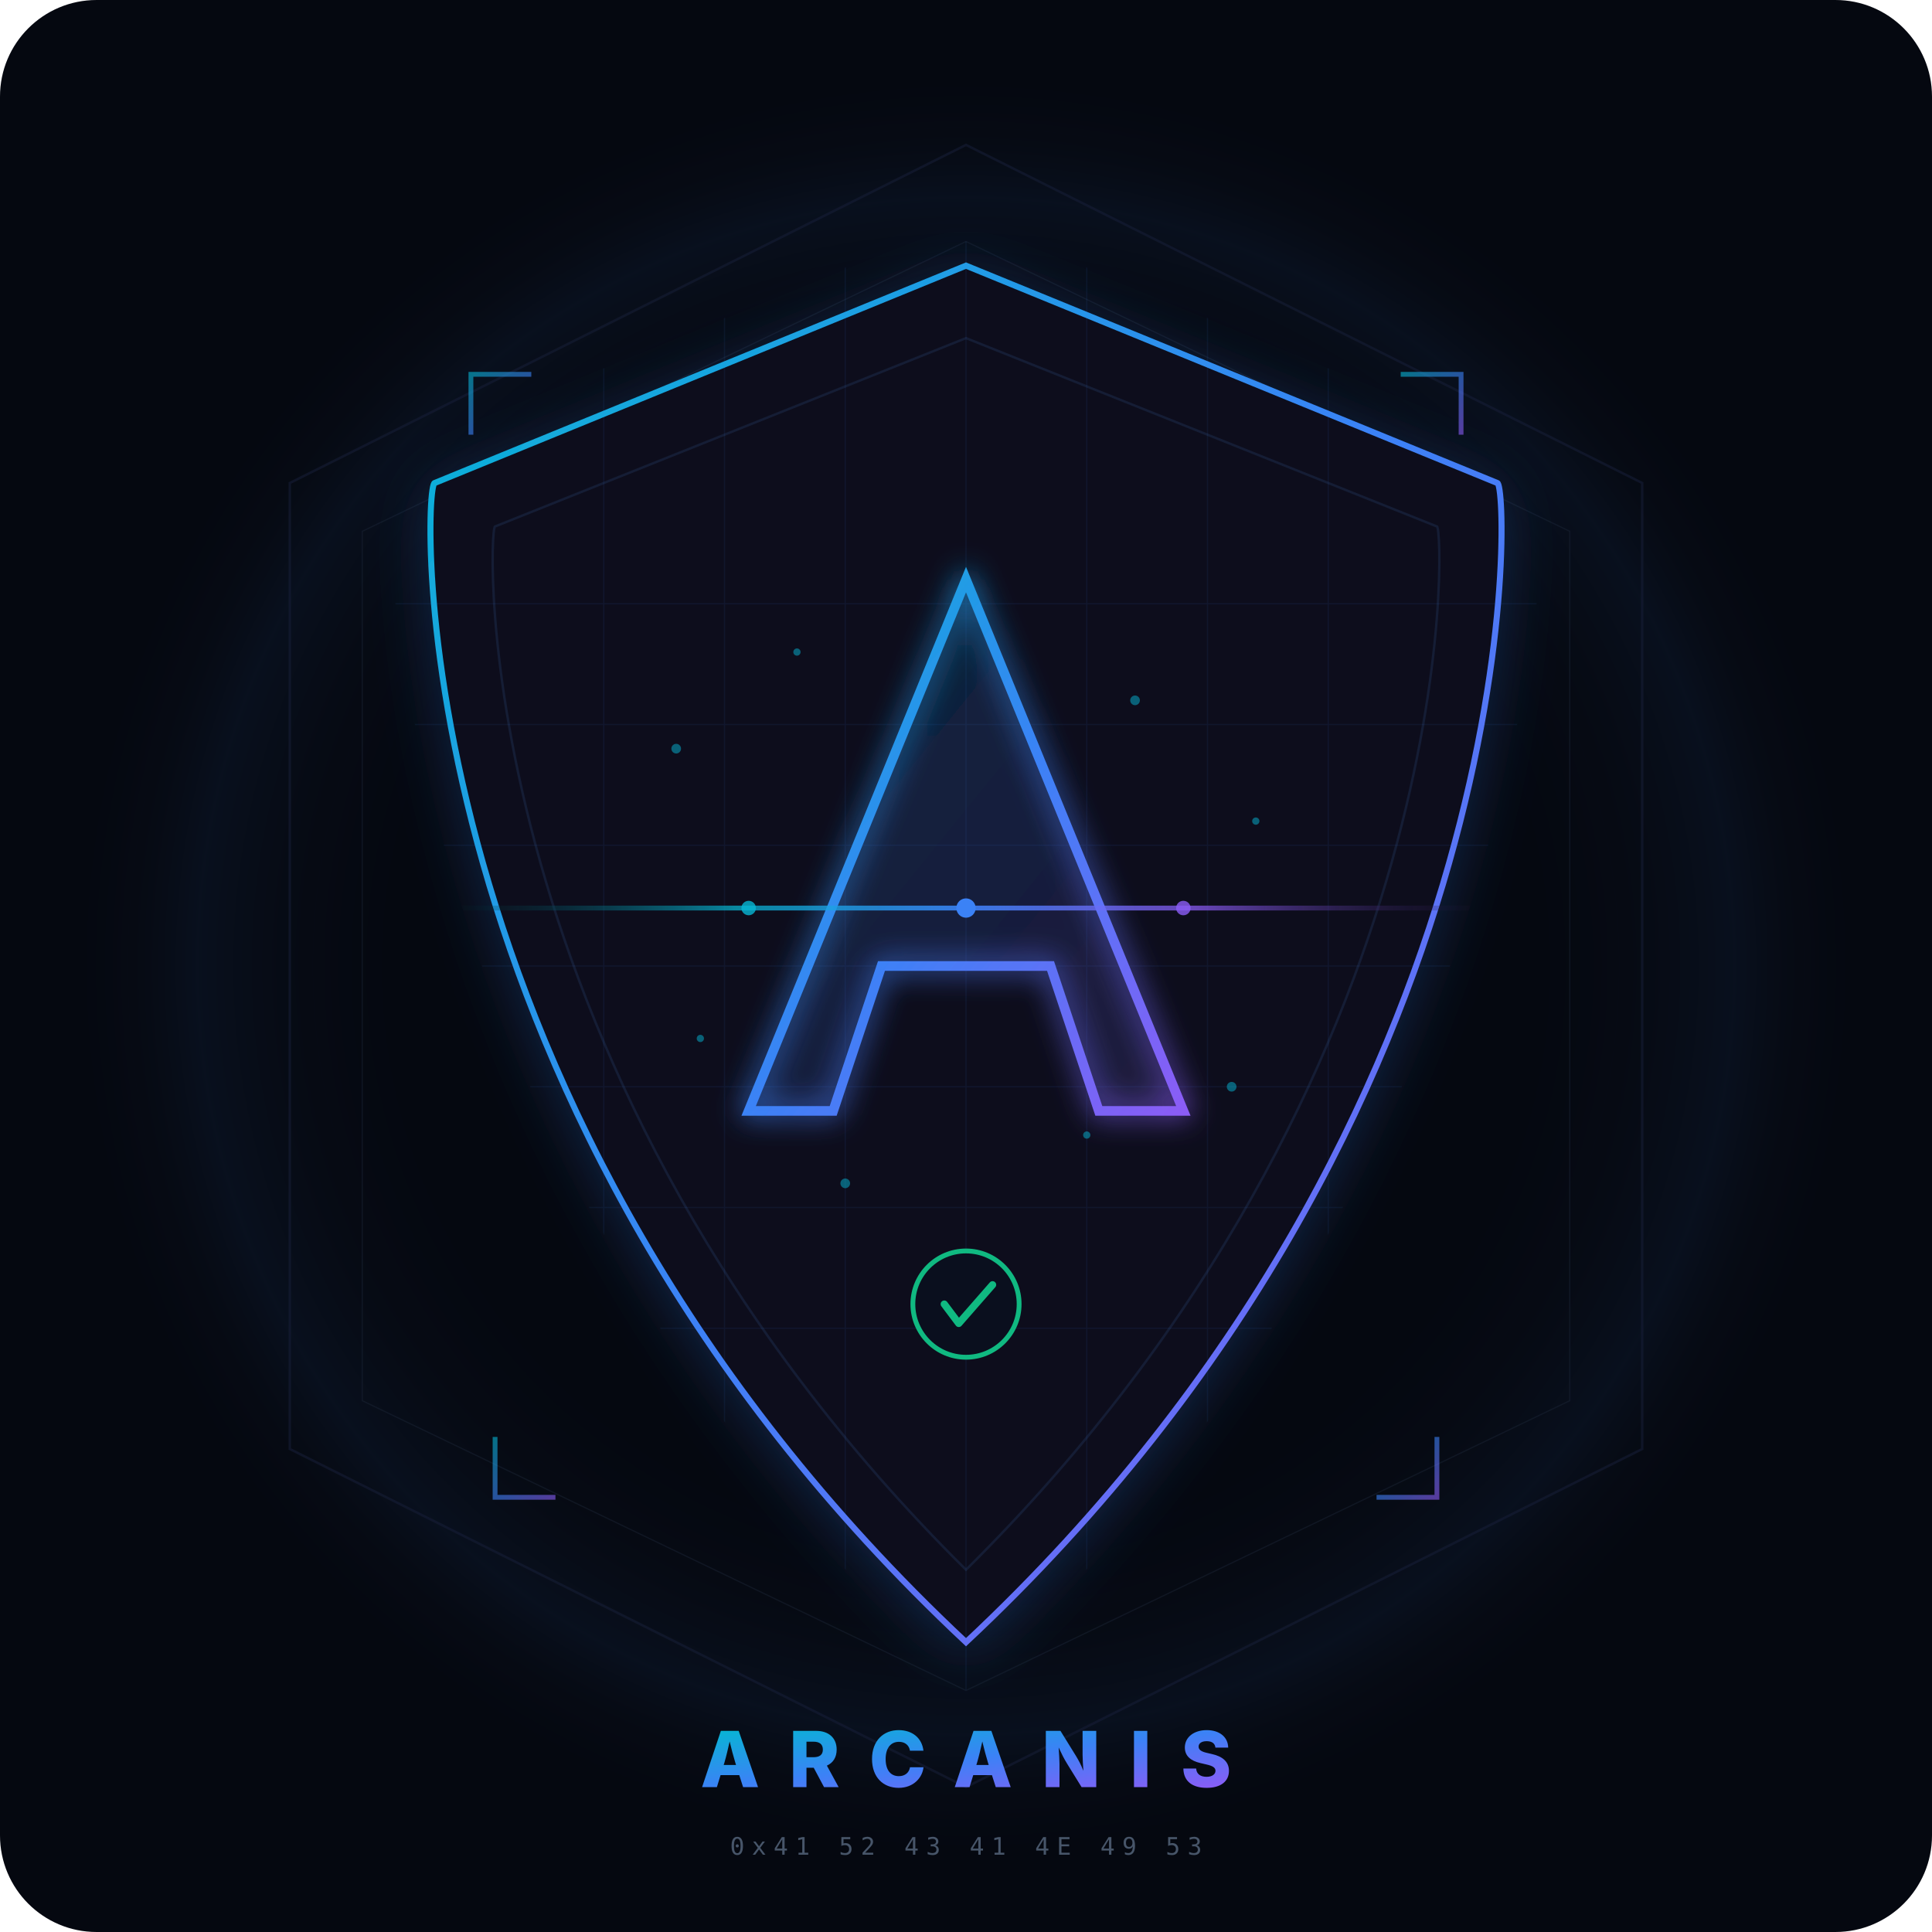
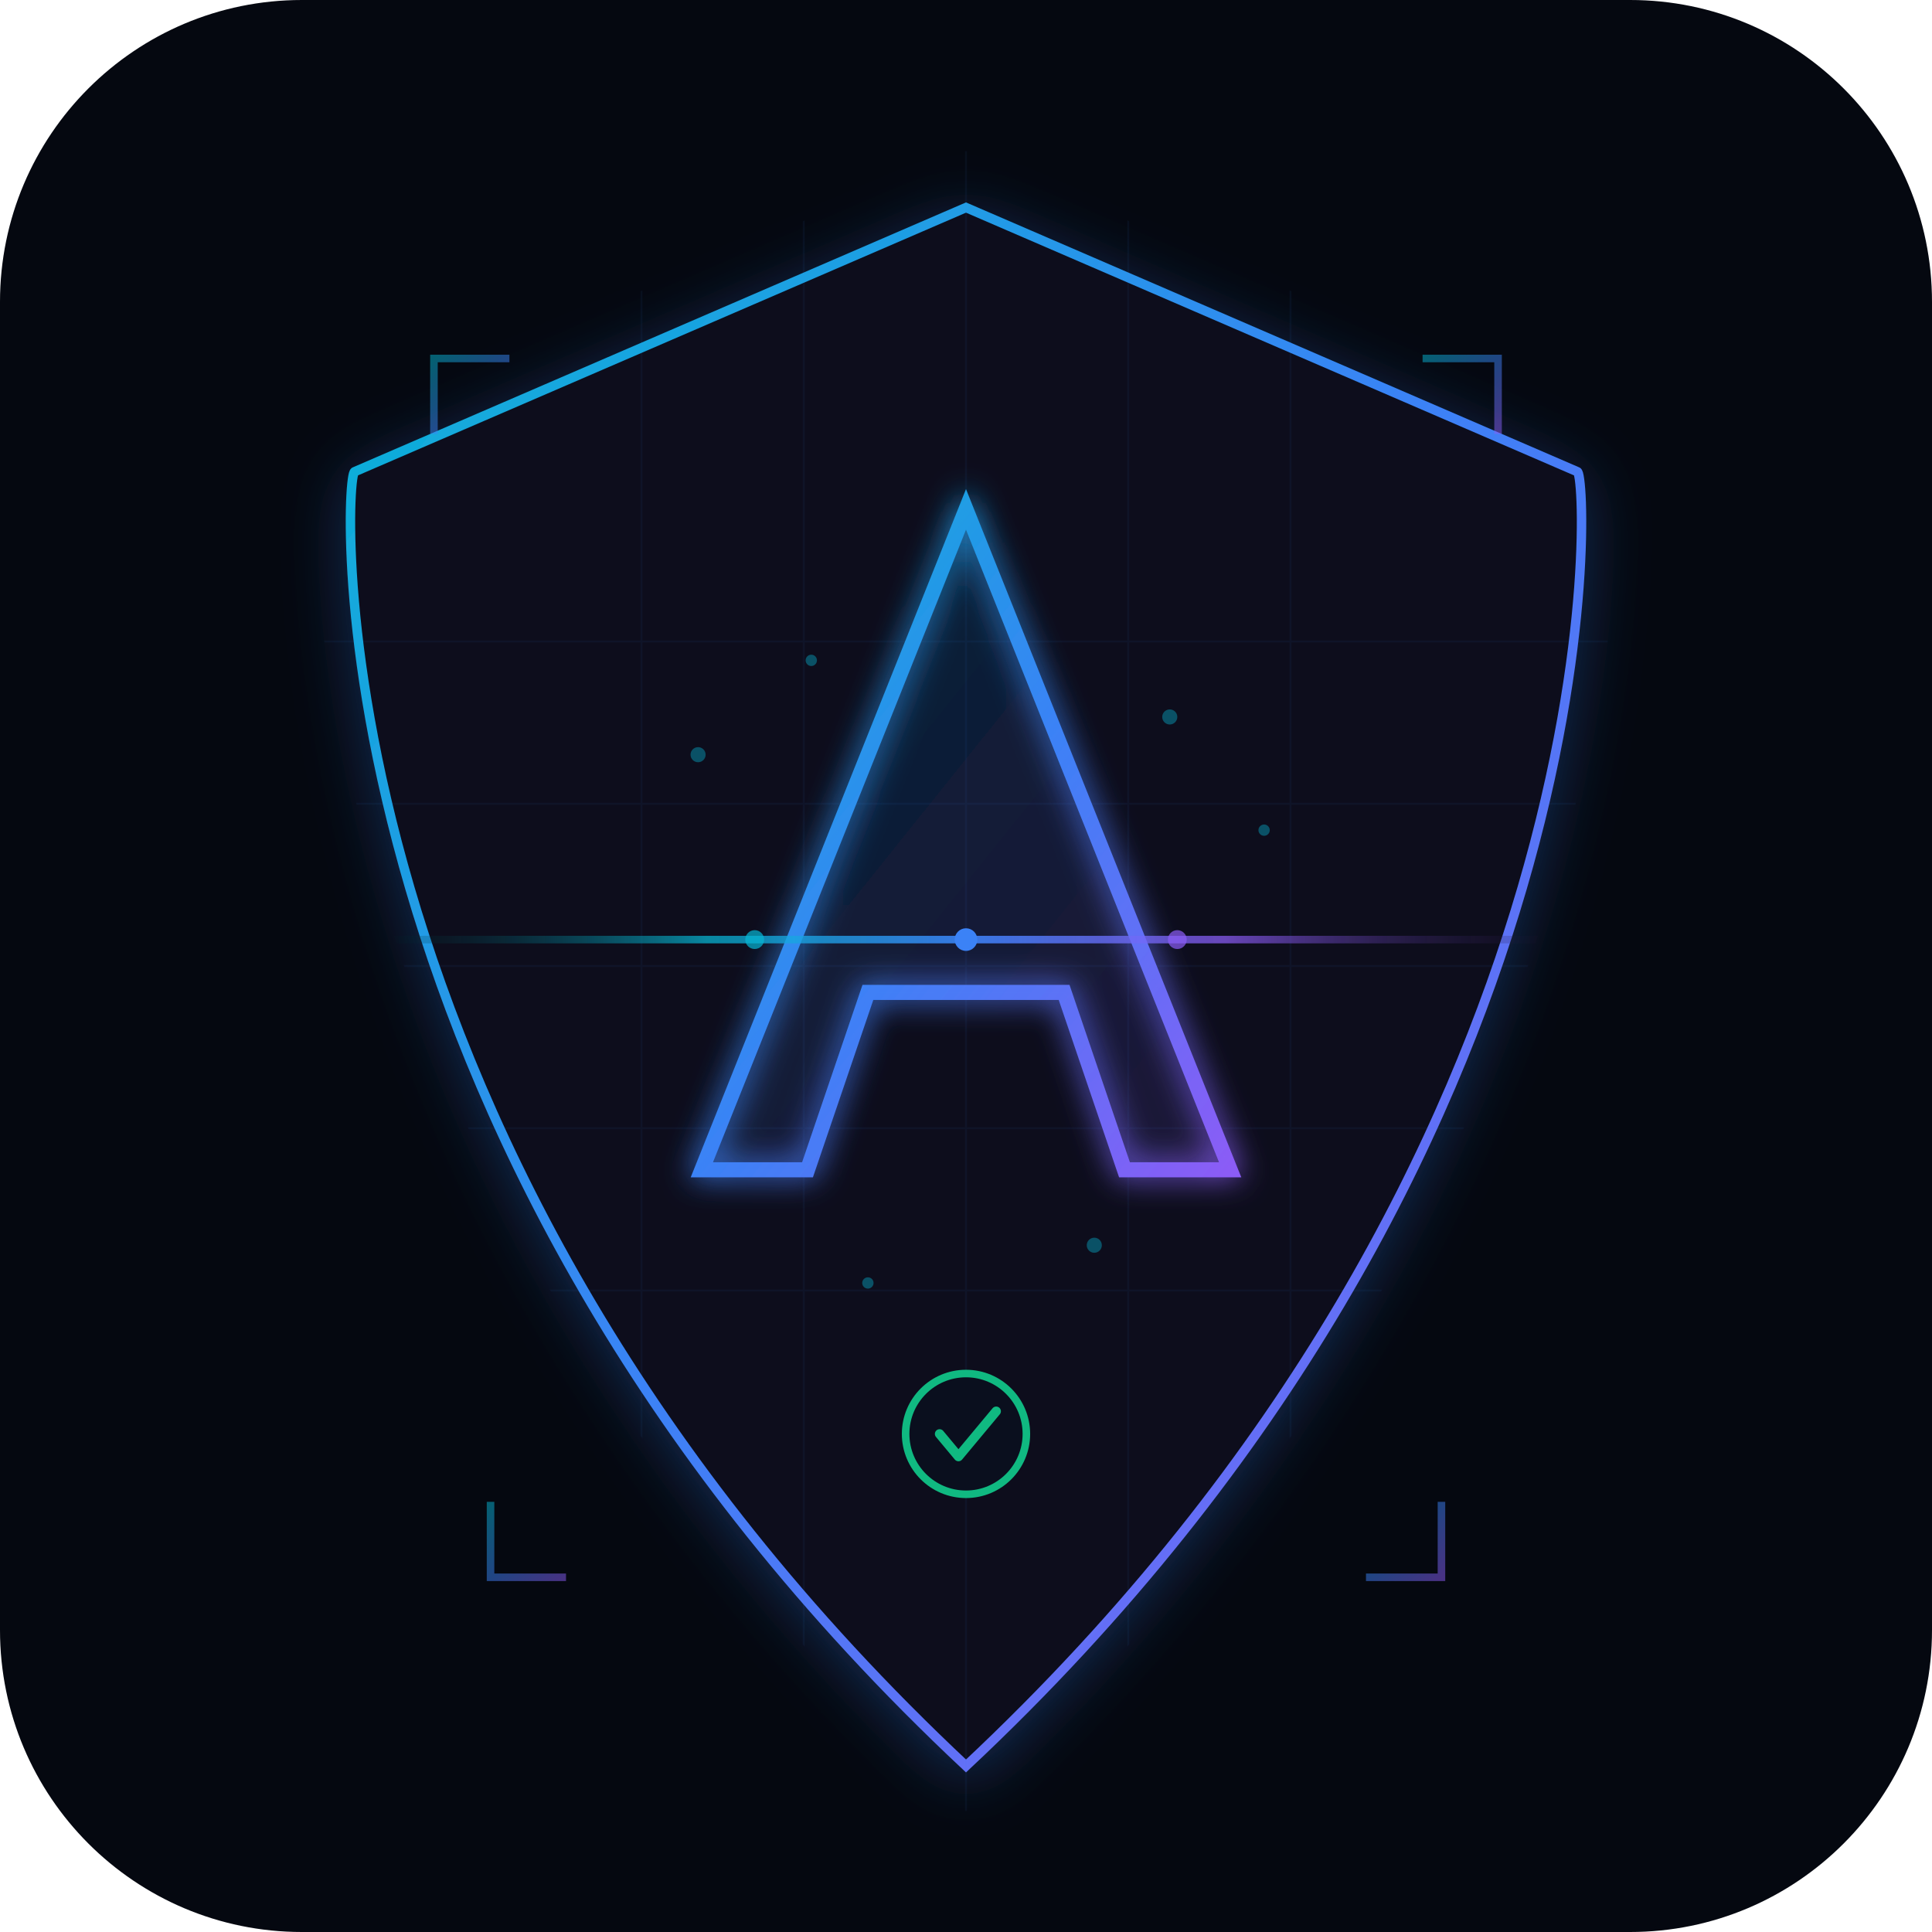
- <svg xmlns="http://www.w3.org/2000/svg" viewBox="0 0 800 800" width="800" height="800">
+ <svg xmlns="http://www.w3.org/2000/svg" viewBox="0 0 512 512" width="512" height="512">
  <defs>
    <linearGradient id="g1" x1="0%" y1="0%" x2="100%" y2="100%">
      <stop offset="0%" stop-color="#06B6D4" />
      <stop offset="50%" stop-color="#3B82F6" />
      <stop offset="100%" stop-color="#8B5CF6" />
    </linearGradient>
-     <linearGradient id="g2" x1="0%" y1="0%" x2="100%" y2="100%">
-       <stop offset="0%" stop-color="#3B82F6" />
-       <stop offset="100%" stop-color="#8B5CF6" />
-     </linearGradient>
-     <radialGradient id="glow" cx="50%" cy="50%" r="50%">
-       <stop offset="60%" stop-color="transparent" />
-       <stop offset="85%" stop-color="rgba(59,130,246,0.06)" />
-       <stop offset="100%" stop-color="transparent" />
-     </radialGradient>
-     <linearGradient id="scanGlow" x1="0%" y1="0%" x2="100%" y2="0%">
+     <linearGradient id="scan" x1="0%" y1="0%" x2="100%" y2="0%">
      <stop offset="0%" stop-color="transparent" />
      <stop offset="30%" stop-color="#06B6D4" stop-opacity="0.8" />
      <stop offset="50%" stop-color="#3B82F6" />
      <stop offset="70%" stop-color="#8B5CF6" stop-opacity="0.8" />
      <stop offset="100%" stop-color="transparent" />
    </linearGradient>
-     <filter id="shadow">
-       <feDropShadow dx="0" dy="4" stdDeviation="12" flood-color="#3B82F6" flood-opacity="0.25" />
-     </filter>
-     <filter id="glowFilter">
-       <feGaussianBlur stdDeviation="6" result="blur" />
+     <filter id="glow">
+       <feGaussianBlur stdDeviation="4" result="b" />
      <feMerge>
-         <feMergeNode in="blur" />
+         <feMergeNode in="b" />
        <feMergeNode in="SourceGraphic" />
      </feMerge>
    </filter>
-     <clipPath id="shieldClip">
-       <path d="M400 90 L640 190 C640 190 650 470 400 700 C150 470 160 190 160 190 Z" />
+     <filter id="shadow">
+       <feDropShadow dx="0" dy="3" stdDeviation="8" flood-color="#3B82F6" flood-opacity="0.3" />
+     </filter>
+     <clipPath id="sc">
+       <path d="M256 40 L430 115 C430 115 440 310 256 480 C72 310 82 115 82 115 Z" />
    </clipPath>
  </defs>
-   <rect width="800" height="800" fill="#050810" rx="40" />
-   <circle cx="400" cy="400" r="380" fill="url(#glow)" />
-   <polygon points="400,60 680,200 680,600 400,740 120,600 120,200" fill="none" stroke="#151d35" stroke-width="1" opacity="0.6" />
-   <polygon points="400,100 650,220 650,580 400,700 150,580 150,220" fill="none" stroke="#1e293b" stroke-width="0.5" opacity="0.4" />
+   <rect width="512" height="512" fill="#050810" rx="80" />
  <g filter="url(#shadow)">
-     <path d="M400 110 L620 200 C625 200 635 460 400 680 C165 460 175 200 180 200 Z" fill="#0a0f1e" stroke="url(#g1)" stroke-width="2.5" />
+     <path d="M256 55 L418 125 C421 125 430 305 256 468 C82 305 91 125 94 125 Z" fill="#0a0f1e" stroke="url(#g1)" stroke-width="2.5" />
  </g>
-   <path d="M400 140 L595 218 C598 218 607 445 400 650 C193 445 202 218 205 218 Z" fill="none" stroke="#151d35" stroke-width="1" />
-   <g clip-path="url(#shieldClip)" opacity="0.08">
-     <line x1="250" y1="100" x2="250" y2="700" stroke="#3B82F6" stroke-width="0.5" />
-     <line x1="300" y1="100" x2="300" y2="700" stroke="#3B82F6" stroke-width="0.5" />
-     <line x1="350" y1="100" x2="350" y2="700" stroke="#3B82F6" stroke-width="0.5" />
-     <line x1="400" y1="100" x2="400" y2="700" stroke="#3B82F6" stroke-width="0.5" />
-     <line x1="450" y1="100" x2="450" y2="700" stroke="#3B82F6" stroke-width="0.5" />
-     <line x1="500" y1="100" x2="500" y2="700" stroke="#3B82F6" stroke-width="0.5" />
-     <line x1="550" y1="100" x2="550" y2="700" stroke="#3B82F6" stroke-width="0.5" />
-     <line x1="100" y1="250" x2="700" y2="250" stroke="#3B82F6" stroke-width="0.5" />
-     <line x1="100" y1="300" x2="700" y2="300" stroke="#3B82F6" stroke-width="0.5" />
-     <line x1="100" y1="350" x2="700" y2="350" stroke="#3B82F6" stroke-width="0.5" />
-     <line x1="100" y1="400" x2="700" y2="400" stroke="#3B82F6" stroke-width="0.5" />
-     <line x1="100" y1="450" x2="700" y2="450" stroke="#3B82F6" stroke-width="0.5" />
-     <line x1="100" y1="500" x2="700" y2="500" stroke="#3B82F6" stroke-width="0.5" />
-     <line x1="100" y1="550" x2="700" y2="550" stroke="#3B82F6" stroke-width="0.5" />
+   <g clip-path="url(#sc)" opacity="0.06" stroke="#3B82F6" stroke-width="0.5">
+     <line x1="170" y1="40" x2="170" y2="480" />
+     <line x1="213" y1="40" x2="213" y2="480" />
+     <line x1="256" y1="40" x2="256" y2="480" />
+     <line x1="299" y1="40" x2="299" y2="480" />
+     <line x1="342" y1="40" x2="342" y2="480" />
+     <line x1="80" y1="170" x2="440" y2="170" />
+     <line x1="80" y1="213" x2="440" y2="213" />
+     <line x1="80" y1="256" x2="440" y2="256" />
+     <line x1="80" y1="299" x2="440" y2="299" />
+     <line x1="80" y1="342" x2="440" y2="342" />
  </g>
-   <g transform="translate(400,380)" filter="url(#glowFilter)">
-     <path d="M0 -140 L-90 80 L-55 80 L-35 20 L35 20 L55 80 L90 80 Z" fill="none" stroke="url(#g1)" stroke-width="4" stroke-linejoin="miter" />
-     <line x1="-52" y1="5" x2="52" y2="5" stroke="url(#g1)" stroke-width="3.5" />
-     <path d="M0 -140 L-90 80 L-55 80 L-35 20 L35 20 L55 80 L90 80 Z" fill="url(#g1)" opacity="0.08" />
+   <g transform="translate(256,245)" filter="url(#glow)">
+     <path d="M0 -110 L-70 65 L-42 65 L-26 18 L26 18 L42 65 L70 65 Z" fill="none" stroke="url(#g1)" stroke-width="4" stroke-linejoin="miter" />
+     <line x1="-40" y1="5" x2="40" y2="5" stroke="url(#g1)" stroke-width="3.5" />
+     <path d="M0 -110 L-70 65 L-42 65 L-26 18 L26 18 L42 65 L70 65 Z" fill="url(#g1)" opacity="0.07" />
  </g>
-   <g clip-path="url(#shieldClip)">
-     <rect x="160" y="375" width="480" height="2" fill="url(#scanGlow)" opacity="0.9" />
-     <circle cx="310" cy="376" r="3" fill="#06B6D4" opacity="0.8" />
-     <circle cx="400" cy="376" r="4" fill="#3B82F6" />
-     <circle cx="490" cy="376" r="3" fill="#8B5CF6" opacity="0.8" />
+   <g clip-path="url(#sc)">
+     <rect x="82" y="248" width="348" height="2" fill="url(#scan)" opacity="0.9" />
+     <circle cx="200" cy="249" r="2.5" fill="#06B6D4" opacity="0.7" />
+     <circle cx="256" cy="249" r="3" fill="#3B82F6" />
+     <circle cx="312" cy="249" r="2.5" fill="#8B5CF6" opacity="0.7" />
  </g>
-   <g stroke="url(#g1)" stroke-width="2" fill="none" opacity="0.6">
-     <polyline points="195,180 195,155 220,155" />
-     <polyline points="605,180 605,155 580,155" />
-     <polyline points="230,620 205,620 205,595" />
-     <polyline points="570,620 595,620 595,595" />
+   <g stroke="url(#g1)" stroke-width="2" fill="none" opacity="0.5">
+     <polyline points="115,115 115,95 135,95" />
+     <polyline points="397,115 397,95 377,95" />
+     <polyline points="150,418 130,418 130,398" />
+     <polyline points="362,418 382,418 382,398" />
  </g>
-   <g fill="#06B6D4" opacity="0.5">
-     <circle cx="280" cy="310" r="2" />
-     <circle cx="330" cy="270" r="1.5" />
-     <circle cx="470" cy="290" r="2" />
-     <circle cx="520" cy="340" r="1.5" />
-     <circle cx="350" cy="490" r="2" />
-     <circle cx="450" cy="470" r="1.5" />
-     <circle cx="290" cy="430" r="1.5" />
-     <circle cx="510" cy="450" r="2" />
+   <g fill="#06B6D4" opacity="0.4">
+     <circle cx="185" cy="200" r="2" />
+     <circle cx="215" cy="175" r="1.5" />
+     <circle cx="310" cy="190" r="2" />
+     <circle cx="335" cy="220" r="1.5" />
+     <circle cx="230" cy="340" r="1.5" />
+     <circle cx="290" cy="330" r="2" />
  </g>
-   <g transform="translate(400, 540)">
-     <circle cx="0" cy="0" r="22" fill="#0a0f1e" stroke="#10B981" stroke-width="2" />
-     <polyline points="-9,0 -3,8 11,-8" fill="none" stroke="#10B981" stroke-width="3" stroke-linecap="round" stroke-linejoin="round" />
+   <g transform="translate(256, 380)">
+     <circle cx="0" cy="0" r="16" fill="#0a0f1e" stroke="#10B981" stroke-width="2" />
+     <polyline points="-7,0 -2,6 8,-6" fill="none" stroke="#10B981" stroke-width="2.5" stroke-linecap="round" stroke-linejoin="round" />
  </g>
-   <text x="400" y="740" text-anchor="middle" font-family="system-ui,-apple-system,sans-serif" font-size="32" font-weight="800" letter-spacing="12" fill="url(#g1)">
-     ARCANIS
-   </text>
-   <text x="400" y="768" text-anchor="middle" font-family="monospace" font-size="10" letter-spacing="3" fill="#475569">
-     0x41 52 43 41 4E 49 53
-   </text>
</svg>
